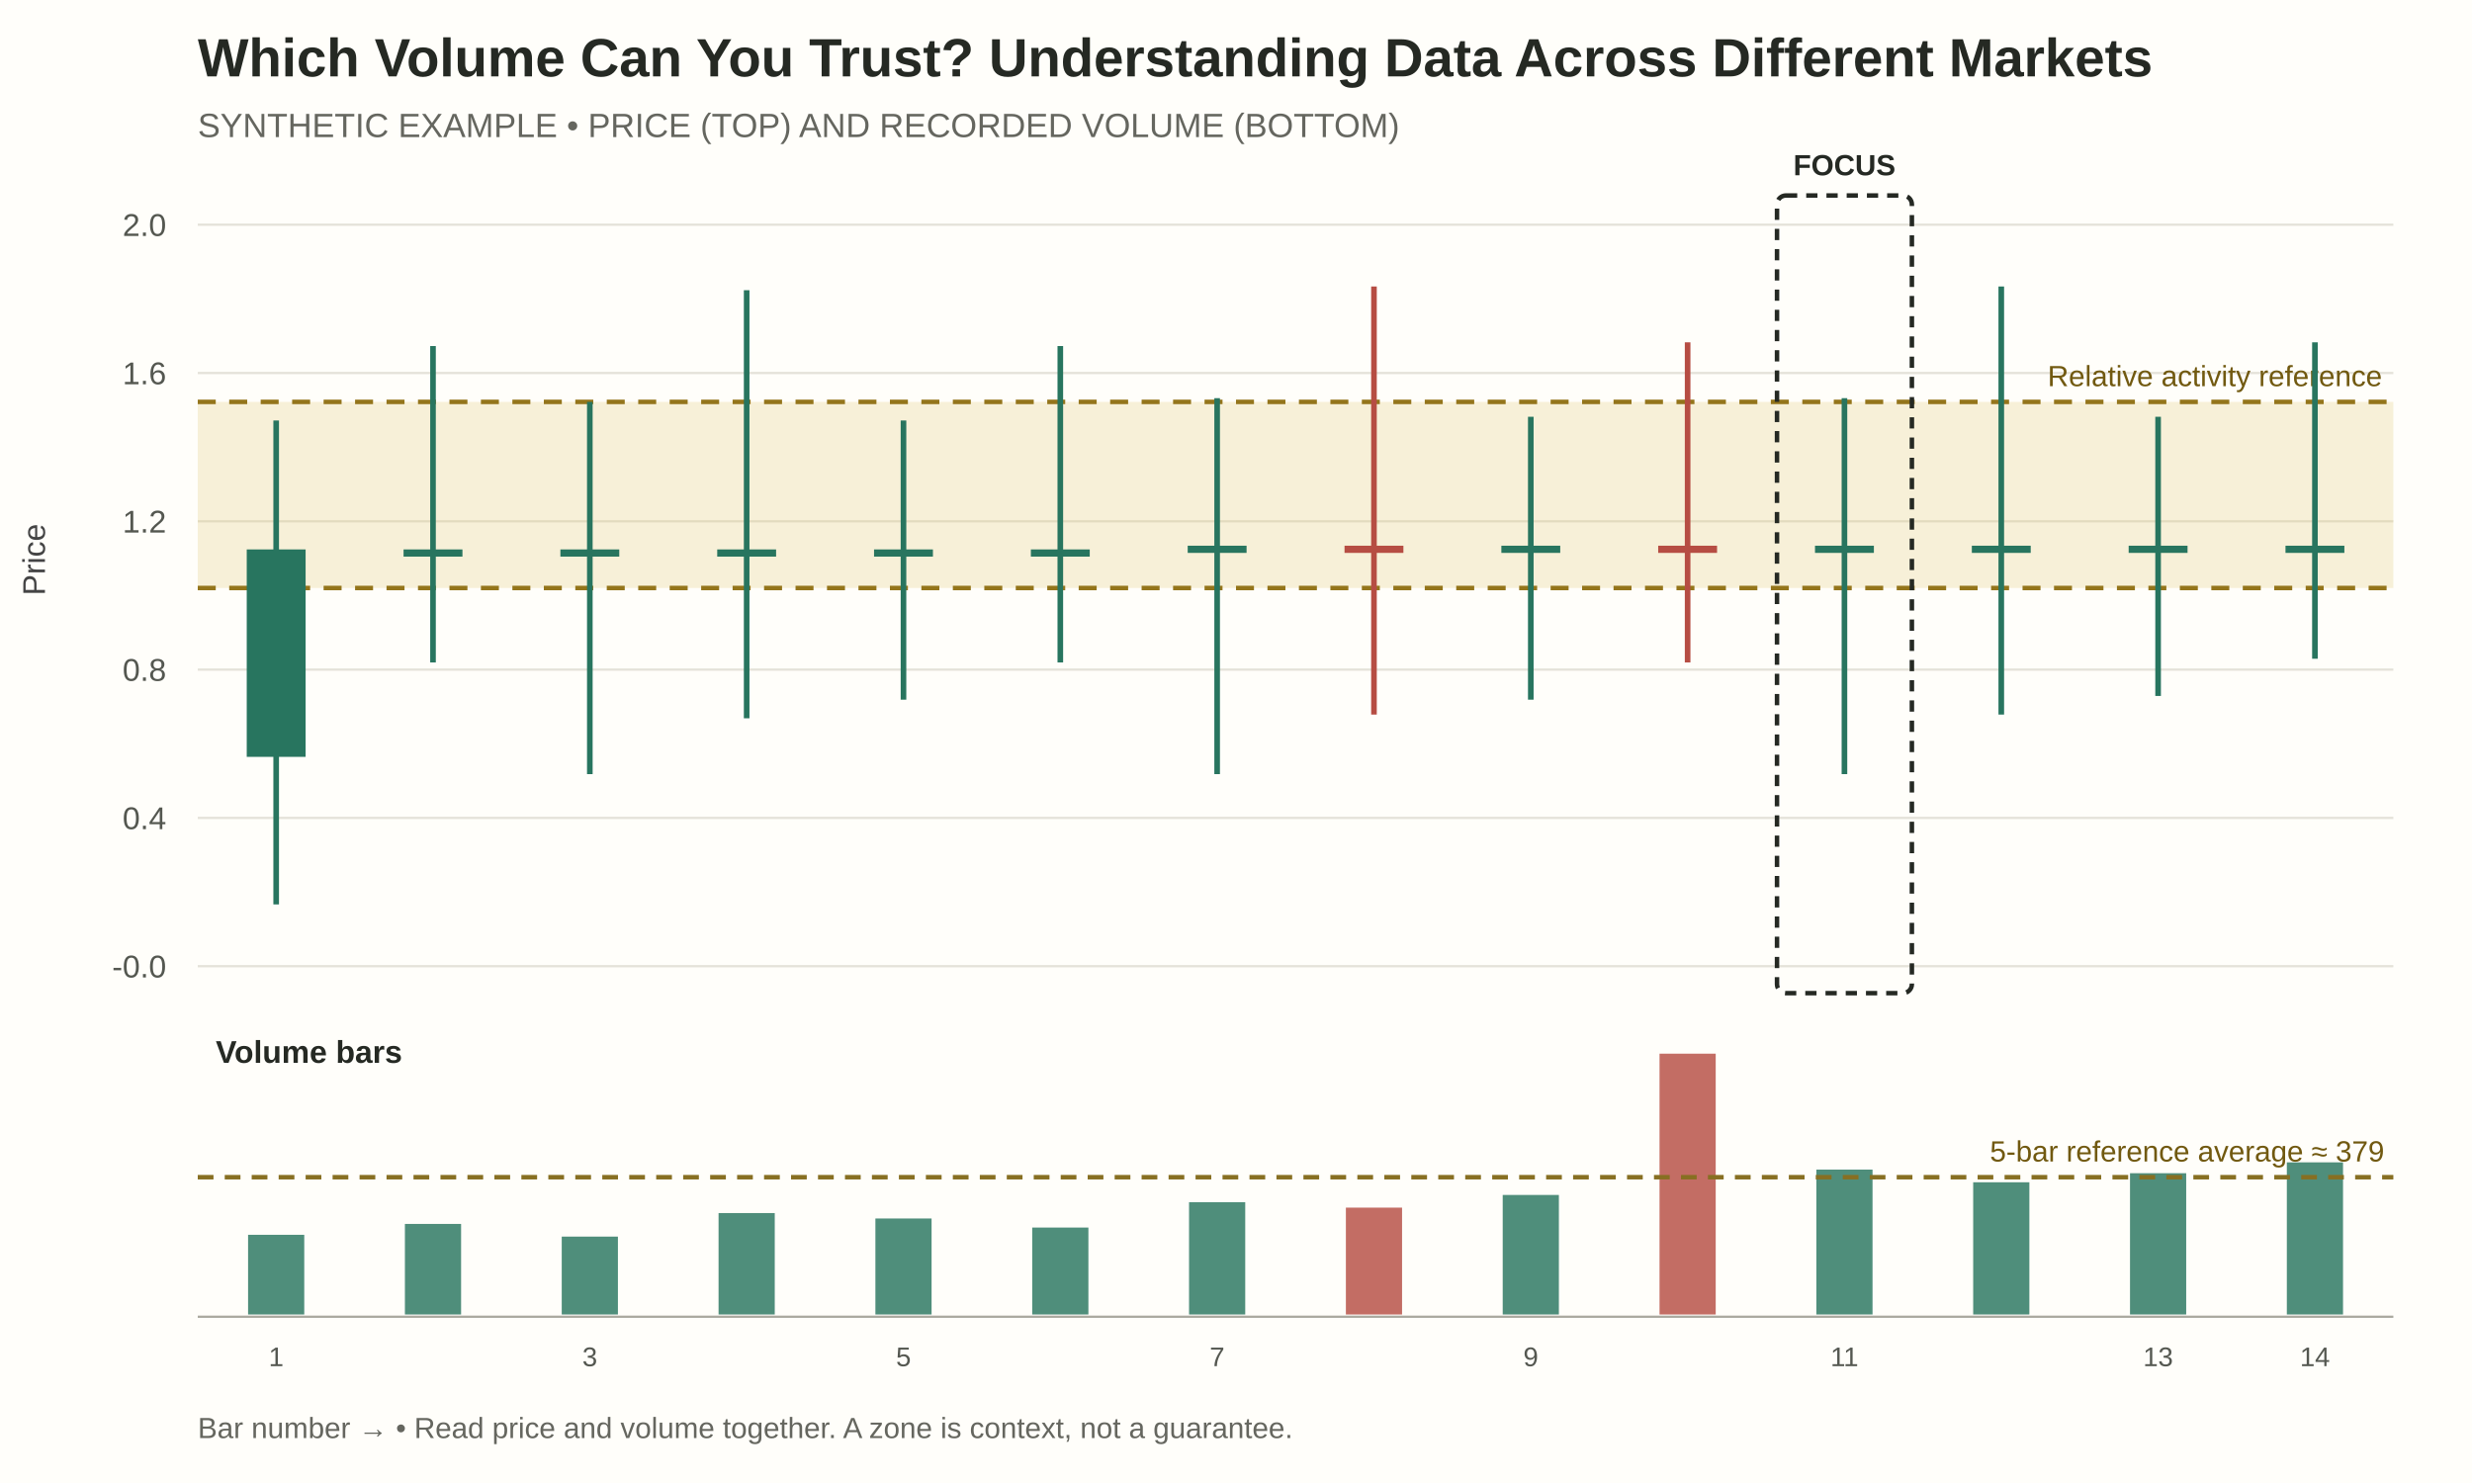
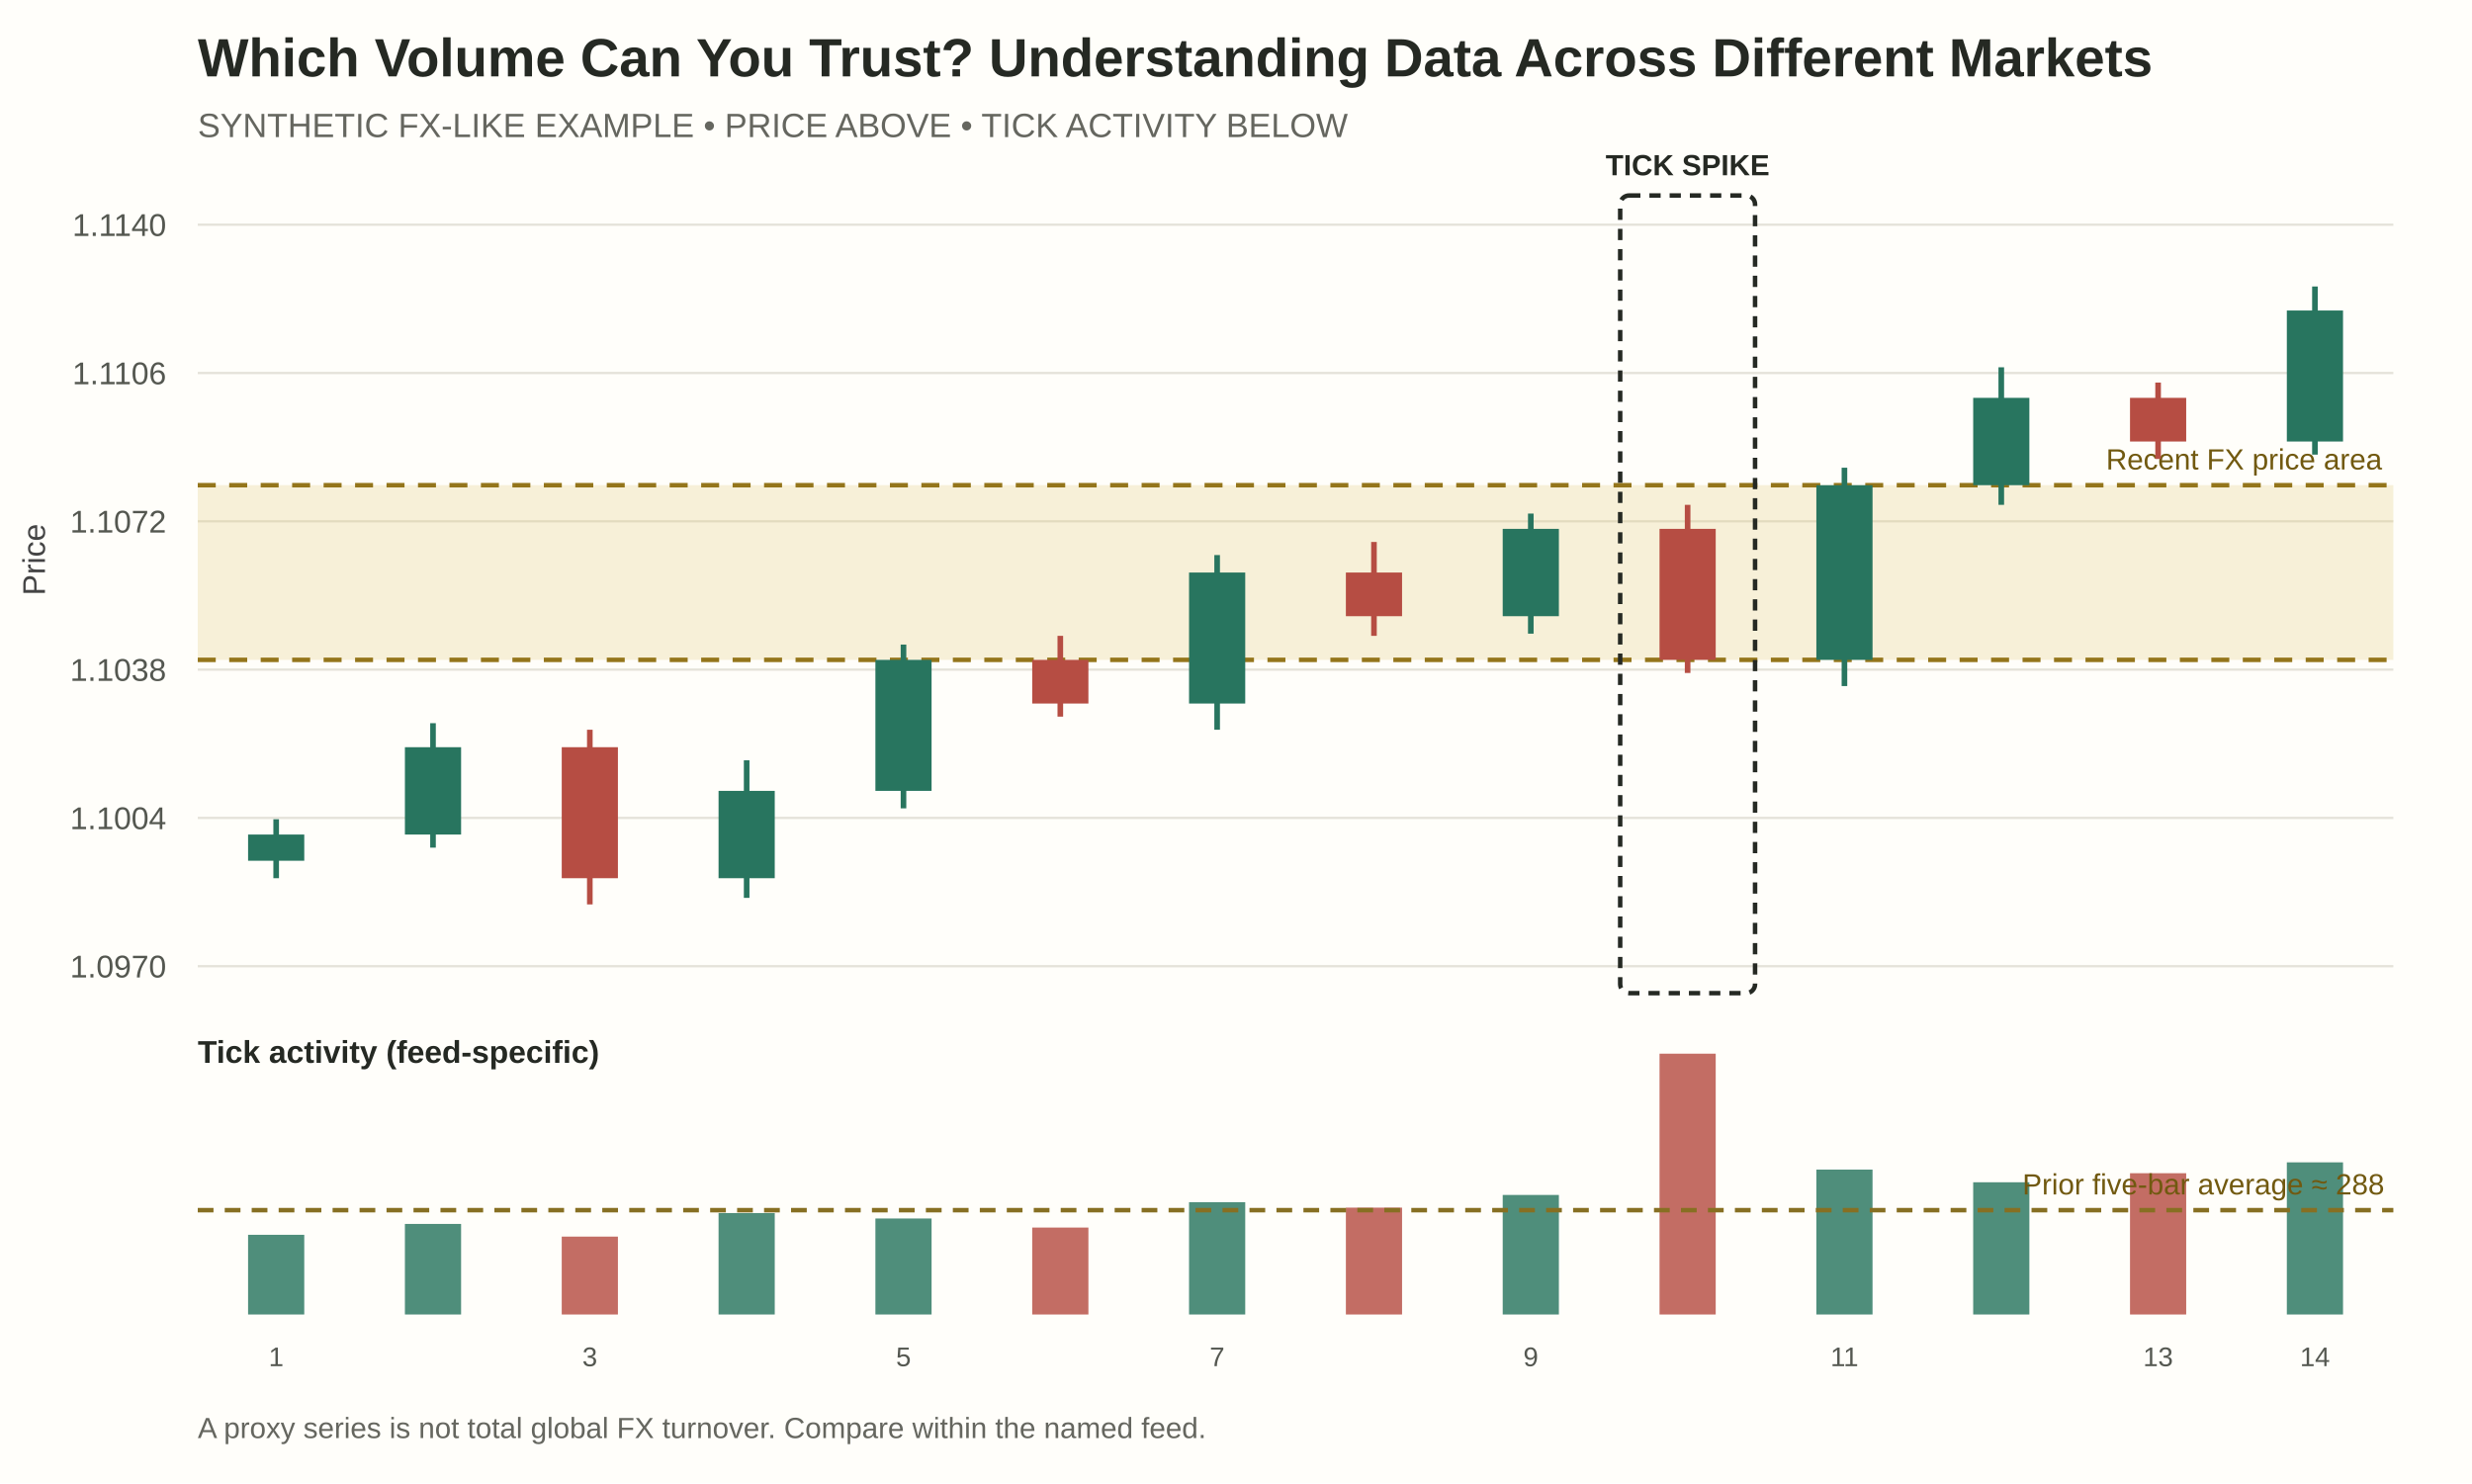
<svg xmlns="http://www.w3.org/2000/svg" role="img" aria-labelledby="chartTitle chartDesc" viewBox="0 0 1100 660" width="1100" height="660">
  <rect width="100%" height="100%" fill="#fffefa" />
  <text x="88" y="34" font-family="Arial,sans-serif" font-size="24" font-weight="700" fill="#252923">Which Volume Can You Trust? Understanding Data Across Different Markets</text>
-   <text x="88" y="61" font-family="Arial,sans-serif" font-size="15" fill="#65665f">SYNTHETIC EXAMPLE • PRICE (TOP) AND RECORDED VOLUME (BOTTOM)</text>
-   <line x1="88" x2="1065" y1="430" y2="430" stroke="#e4e2d9" stroke-width="1" />
-   <text x="74" y="435" text-anchor="end" font-family="Arial,sans-serif" font-size="14" fill="#545750">-0.0</text>
-   <line x1="88" x2="1065" y1="364" y2="364" stroke="#e4e2d9" stroke-width="1" />
-   <text x="74" y="369" text-anchor="end" font-family="Arial,sans-serif" font-size="14" fill="#545750">0.4</text>
-   <line x1="88" x2="1065" y1="298" y2="298" stroke="#e4e2d9" stroke-width="1" />
-   <text x="74" y="303" text-anchor="end" font-family="Arial,sans-serif" font-size="14" fill="#545750">0.8</text>
-   <line x1="88" x2="1065" y1="232" y2="232" stroke="#e4e2d9" stroke-width="1" />
-   <text x="74" y="237" text-anchor="end" font-family="Arial,sans-serif" font-size="14" fill="#545750">1.2</text>
-   <line x1="88" x2="1065" y1="166" y2="166" stroke="#e4e2d9" stroke-width="1" />
-   <text x="74" y="171" text-anchor="end" font-family="Arial,sans-serif" font-size="14" fill="#545750">1.6</text>
-   <line x1="88" x2="1065" y1="100" y2="100" stroke="#e4e2d9" stroke-width="1" />
-   <text x="74" y="105" text-anchor="end" font-family="Arial,sans-serif" font-size="14" fill="#545750">2.0</text>
-   <rect x="88" y="178.855" width="977" height="82.831" fill="#dfc66b" opacity=".24" />
-   <line x1="88" x2="1065" y1="178.855" y2="178.855" stroke="#94751b" stroke-width="2" stroke-dasharray="8 6" />
-   <line x1="88" x2="1065" y1="261.687" y2="261.687" stroke="#94751b" stroke-width="2" stroke-dasharray="8 6" />
-   <text x="1060" y="171.855" text-anchor="end" font-family="Arial,sans-serif" font-size="13" fill="#715910">Relative activity reference</text>
+   <text x="88" y="61" font-family="Arial,sans-serif" font-size="15" fill="#65665f">SYNTHETIC FX-LIKE EXAMPLE • PRICE ABOVE • TICK ACTIVITY BELOW</text>
+   <line x1="88" x2="1065" y1="430" y2="430" stroke="#e4e2d9" />
+   <text x="74" y="435" text-anchor="end" font-family="Arial,sans-serif" font-size="14" fill="#545750">1.0970</text>
+   <line x1="88" x2="1065" y1="364" y2="364" stroke="#e4e2d9" />
+   <text x="74" y="369" text-anchor="end" font-family="Arial,sans-serif" font-size="14" fill="#545750">1.1004</text>
+   <line x1="88" x2="1065" y1="298" y2="298" stroke="#e4e2d9" />
+   <text x="74" y="303" text-anchor="end" font-family="Arial,sans-serif" font-size="14" fill="#545750">1.1038</text>
+   <line x1="88" x2="1065" y1="232" y2="232" stroke="#e4e2d9" />
+   <text x="74" y="237" text-anchor="end" font-family="Arial,sans-serif" font-size="14" fill="#545750">1.1072</text>
+   <line x1="88" x2="1065" y1="166" y2="166" stroke="#e4e2d9" />
+   <text x="74" y="171" text-anchor="end" font-family="Arial,sans-serif" font-size="14" fill="#545750">1.1106</text>
+   <line x1="88" x2="1065" y1="100" y2="100" stroke="#e4e2d9" />
+   <text x="74" y="105" text-anchor="end" font-family="Arial,sans-serif" font-size="14" fill="#545750">1.1140</text>
+   <rect x="88" y="215.928" width="977" height="77.739" fill="#dfc66b" opacity=".24" />
+   <line x1="88" x2="1065" y1="215.928" y2="215.928" stroke="#94751b" stroke-width="2" stroke-dasharray="8 6" />
+   <line x1="88" x2="1065" y1="293.666" y2="293.666" stroke="#94751b" stroke-width="2" stroke-dasharray="8 6" />
+   <text x="1060" y="208.928" text-anchor="end" font-family="Arial,sans-serif" font-size="13" fill="#715910">Recent FX price area</text>
  <text x="20" y="265" transform="rotate(-90 20 265)" font-family="Arial,sans-serif" font-size="14" fill="#444">Price</text>
-   <line x1="122.893" x2="122.893" y1="187.139" y2="402.5" stroke="#28755f" stroke-width="2.5" />
-   <rect x="110.393" y="245.12" width="25" height="91.114" fill="#28755f" stroke="#28755f" stroke-width="1.2" />
+   <line x1="122.893" x2="122.893" y1="364.602" y2="390.839" stroke="#28755f" stroke-width="2.5" />
+   <rect x="110.393" y="371.405" width="25" height="11.661" fill="#28755f" />
  <rect x="110.393" y="549.534" width="25" height="35.466" fill="#28755f" opacity=".82" />
  <text x="122.893" y="608" text-anchor="middle" font-family="Arial,sans-serif" font-size="12" fill="#545750">1</text>
-   <line x1="192.679" x2="192.679" y1="154.006" y2="294.819" stroke="#28755f" stroke-width="2.5" />
-   <rect x="180.179" y="245.12" width="25" height="2" fill="#28755f" stroke="#28755f" stroke-width="1.2" />
+   <line x1="192.679" x2="192.679" y1="321.846" y2="377.235" stroke="#28755f" stroke-width="2.5" />
+   <rect x="180.179" y="332.535" width="25" height="38.869" fill="#28755f" />
  <rect x="180.179" y="544.697" width="25" height="40.303" fill="#28755f" opacity=".82" />
-   <line x1="262.464" x2="262.464" y1="178.855" y2="344.518" stroke="#28755f" stroke-width="2.5" />
-   <rect x="249.964" y="245.12" width="25" height="2" fill="#28755f" stroke="#28755f" stroke-width="1.2" />
-   <rect x="249.964" y="550.34" width="25" height="34.66" fill="#28755f" opacity=".82" />
+   <line x1="262.464" x2="262.464" y1="324.761" y2="402.5" stroke="#b64d43" stroke-width="2.5" />
+   <rect x="249.964" y="332.535" width="25" height="58.304" fill="#b64d43" />
+   <rect x="249.964" y="550.34" width="25" height="34.66" fill="#b64d43" opacity=".82" />
  <text x="262.464" y="608" text-anchor="middle" font-family="Arial,sans-serif" font-size="12" fill="#545750">3</text>
-   <line x1="332.25" x2="332.25" y1="129.157" y2="319.669" stroke="#28755f" stroke-width="2.5" />
-   <rect x="319.75" y="245.12" width="25" height="2" fill="#28755f" stroke="#28755f" stroke-width="1.2" />
+   <line x1="332.25" x2="332.25" y1="338.366" y2="399.585" stroke="#28755f" stroke-width="2.5" />
+   <rect x="319.75" y="351.97" width="25" height="38.869" fill="#28755f" />
  <rect x="319.75" y="539.861" width="25" height="45.139" fill="#28755f" opacity=".82" />
-   <line x1="402.036" x2="402.036" y1="187.139" y2="311.386" stroke="#28755f" stroke-width="2.5" />
-   <rect x="389.536" y="245.12" width="25" height="2" fill="#28755f" stroke="#28755f" stroke-width="1.2" />
+   <line x1="402.036" x2="402.036" y1="286.864" y2="359.744" stroke="#28755f" stroke-width="2.5" />
+   <rect x="389.536" y="293.666" width="25" height="58.304" fill="#28755f" />
  <rect x="389.536" y="542.279" width="25" height="42.721" fill="#28755f" opacity=".82" />
  <text x="402.036" y="608" text-anchor="middle" font-family="Arial,sans-serif" font-size="12" fill="#545750">5</text>
-   <line x1="471.821" x2="471.821" y1="154.006" y2="294.819" stroke="#28755f" stroke-width="2.5" />
-   <rect x="459.321" y="245.12" width="25" height="2" fill="#28755f" stroke="#28755f" stroke-width="1.2" />
-   <rect x="459.321" y="546.31" width="25" height="38.69" fill="#28755f" opacity=".82" />
-   <line x1="541.607" x2="541.607" y1="177.199" y2="344.518" stroke="#28755f" stroke-width="2.5" />
-   <rect x="529.107" y="243.464" width="25" height="2" fill="#28755f" stroke="#28755f" stroke-width="1.2" />
+   <line x1="471.821" x2="471.821" y1="282.977" y2="318.931" stroke="#b64d43" stroke-width="2.5" />
+   <rect x="459.321" y="293.666" width="25" height="19.435" fill="#b64d43" />
+   <rect x="459.321" y="546.31" width="25" height="38.69" fill="#b64d43" opacity=".82" />
+   <line x1="541.607" x2="541.607" y1="247.023" y2="324.761" stroke="#28755f" stroke-width="2.5" />
+   <rect x="529.107" y="254.797" width="25" height="58.304" fill="#28755f" />
  <rect x="529.107" y="535.025" width="25" height="49.975" fill="#28755f" opacity=".82" />
  <text x="541.607" y="608" text-anchor="middle" font-family="Arial,sans-serif" font-size="12" fill="#545750">7</text>
-   <line x1="611.393" x2="611.393" y1="127.5" y2="318.012" stroke="#b64d43" stroke-width="2.5" />
-   <rect x="598.893" y="243.464" width="25" height="2" fill="#b64d43" stroke="#b64d43" stroke-width="1.2" />
+   <line x1="611.393" x2="611.393" y1="241.193" y2="282.977" stroke="#b64d43" stroke-width="2.5" />
+   <rect x="598.893" y="254.797" width="25" height="19.435" fill="#b64d43" />
  <rect x="598.893" y="537.443" width="25" height="47.557" fill="#b64d43" opacity=".82" />
-   <line x1="681.179" x2="681.179" y1="185.482" y2="311.386" stroke="#28755f" stroke-width="2.5" />
-   <rect x="668.679" y="243.464" width="25" height="2" fill="#28755f" stroke="#28755f" stroke-width="1.2" />
+   <line x1="681.179" x2="681.179" y1="228.56" y2="282.005" stroke="#28755f" stroke-width="2.5" />
+   <rect x="668.679" y="235.362" width="25" height="38.869" fill="#28755f" />
  <rect x="668.679" y="531.801" width="25" height="53.199" fill="#28755f" opacity=".82" />
  <text x="681.179" y="608" text-anchor="middle" font-family="Arial,sans-serif" font-size="12" fill="#545750">9</text>
-   <line x1="750.964" x2="750.964" y1="152.349" y2="294.819" stroke="#b64d43" stroke-width="2.5" />
-   <rect x="738.464" y="243.464" width="25" height="2" fill="#b64d43" stroke="#b64d43" stroke-width="1.2" />
+   <line x1="750.964" x2="750.964" y1="224.673" y2="299.496" stroke="#b64d43" stroke-width="2.5" />
+   <rect x="738.464" y="235.362" width="25" height="58.304" fill="#b64d43" />
  <rect x="738.464" y="468.929" width="25" height="116.071" fill="#b64d43" opacity=".82" />
-   <line x1="820.75" x2="820.75" y1="177.199" y2="344.518" stroke="#28755f" stroke-width="2.5" />
-   <rect x="808.25" y="243.464" width="25" height="2" fill="#28755f" stroke="#28755f" stroke-width="1.2" />
-   <rect x="790.742" y="87" width="60.016" height="355" fill="none" stroke="#252923" stroke-width="2" stroke-dasharray="5 4" rx="4" />
-   <text x="820.75" y="78" text-anchor="middle" font-family="Arial,sans-serif" font-size="13" font-weight="700" fill="#252923">FOCUS</text>
+   <rect x="720.956" y="87" width="60.016" height="355" fill="none" stroke="#252923" stroke-width="2" stroke-dasharray="5 4" rx="4" />
+   <text x="750.964" y="78" text-anchor="middle" font-family="Arial,sans-serif" font-size="13" font-weight="700" fill="#252923">TICK SPIKE</text>
+   <line x1="820.75" x2="820.75" y1="208.154" y2="305.327" stroke="#28755f" stroke-width="2.5" />
+   <rect x="808.25" y="215.928" width="25" height="77.739" fill="#28755f" />
  <rect x="808.25" y="520.516" width="25" height="64.484" fill="#28755f" opacity=".82" />
  <text x="820.75" y="608" text-anchor="middle" font-family="Arial,sans-serif" font-size="12" fill="#545750">11</text>
-   <line x1="890.536" x2="890.536" y1="127.5" y2="318.012" stroke="#28755f" stroke-width="2.5" />
-   <rect x="878.036" y="243.464" width="25" height="2" fill="#28755f" stroke="#28755f" stroke-width="1.2" />
+   <line x1="890.536" x2="890.536" y1="163.454" y2="224.673" stroke="#28755f" stroke-width="2.5" />
+   <rect x="878.036" y="177.058" width="25" height="38.869" fill="#28755f" />
  <rect x="878.036" y="526.158" width="25" height="58.842" fill="#28755f" opacity=".82" />
-   <line x1="960.321" x2="960.321" y1="185.482" y2="309.729" stroke="#28755f" stroke-width="2.5" />
-   <rect x="947.821" y="243.464" width="25" height="2" fill="#28755f" stroke="#28755f" stroke-width="1.2" />
-   <rect x="947.821" y="522.128" width="25" height="62.872" fill="#28755f" opacity=".82" />
+   <line x1="960.321" x2="960.321" y1="170.256" y2="204.267" stroke="#b64d43" stroke-width="2.5" />
+   <rect x="947.821" y="177.058" width="25" height="19.435" fill="#b64d43" />
+   <rect x="947.821" y="522.128" width="25" height="62.872" fill="#b64d43" opacity=".82" />
  <text x="960.321" y="608" text-anchor="middle" font-family="Arial,sans-serif" font-size="12" fill="#545750">13</text>
-   <line x1="1030.107" x2="1030.107" y1="152.349" y2="293.163" stroke="#28755f" stroke-width="2.5" />
-   <rect x="1017.607" y="243.464" width="25" height="2" fill="#28755f" stroke="#28755f" stroke-width="1.2" />
+   <line x1="1030.107" x2="1030.107" y1="127.5" y2="202.323" stroke="#28755f" stroke-width="2.5" />
+   <rect x="1017.607" y="138.189" width="25" height="58.304" fill="#28755f" />
  <rect x="1017.607" y="517.292" width="25" height="67.708" fill="#28755f" opacity=".82" />
  <text x="1030.107" y="608" text-anchor="middle" font-family="Arial,sans-serif" font-size="12" fill="#545750">14</text>
-   <line x1="88" x2="1065" y1="586" y2="586" stroke="#aaa99f" />
-   <line x1="88" x2="1065" y1="523.901" y2="523.901" stroke="#876f22" stroke-width="2" stroke-dasharray="7 5" />
-   <text x="96" y="473" font-family="Arial,sans-serif" font-size="14" font-weight="700" fill="#252923">Volume bars</text>
-   <text x="1061" y="516.901" text-anchor="end" font-family="Arial,sans-serif" font-size="13" fill="#715910">5-bar reference average ≈ 379</text>
-   <text x="88" y="640" font-family="Arial,sans-serif" font-size="13" fill="#65665f">Bar number → • Read price and volume together. A zone is context, not a guarantee.</text>
+   <line x1="88" x2="1065" y1="538.571" y2="538.571" stroke="#876f22" stroke-width="2" stroke-dasharray="7 5" />
+   <text x="1061" y="531.571" text-anchor="end" font-family="Arial,sans-serif" font-size="13" fill="#715910">Prior five-bar average ≈ 288</text>
+   <text x="88" y="473" font-family="Arial,sans-serif" font-size="14" font-weight="700" fill="#252923">Tick activity (feed-specific)</text>
+   <text x="88" y="640" font-family="Arial,sans-serif" font-size="13" fill="#65665f">A proxy series is not total global FX turnover. Compare within the named feed.</text>
</svg>
